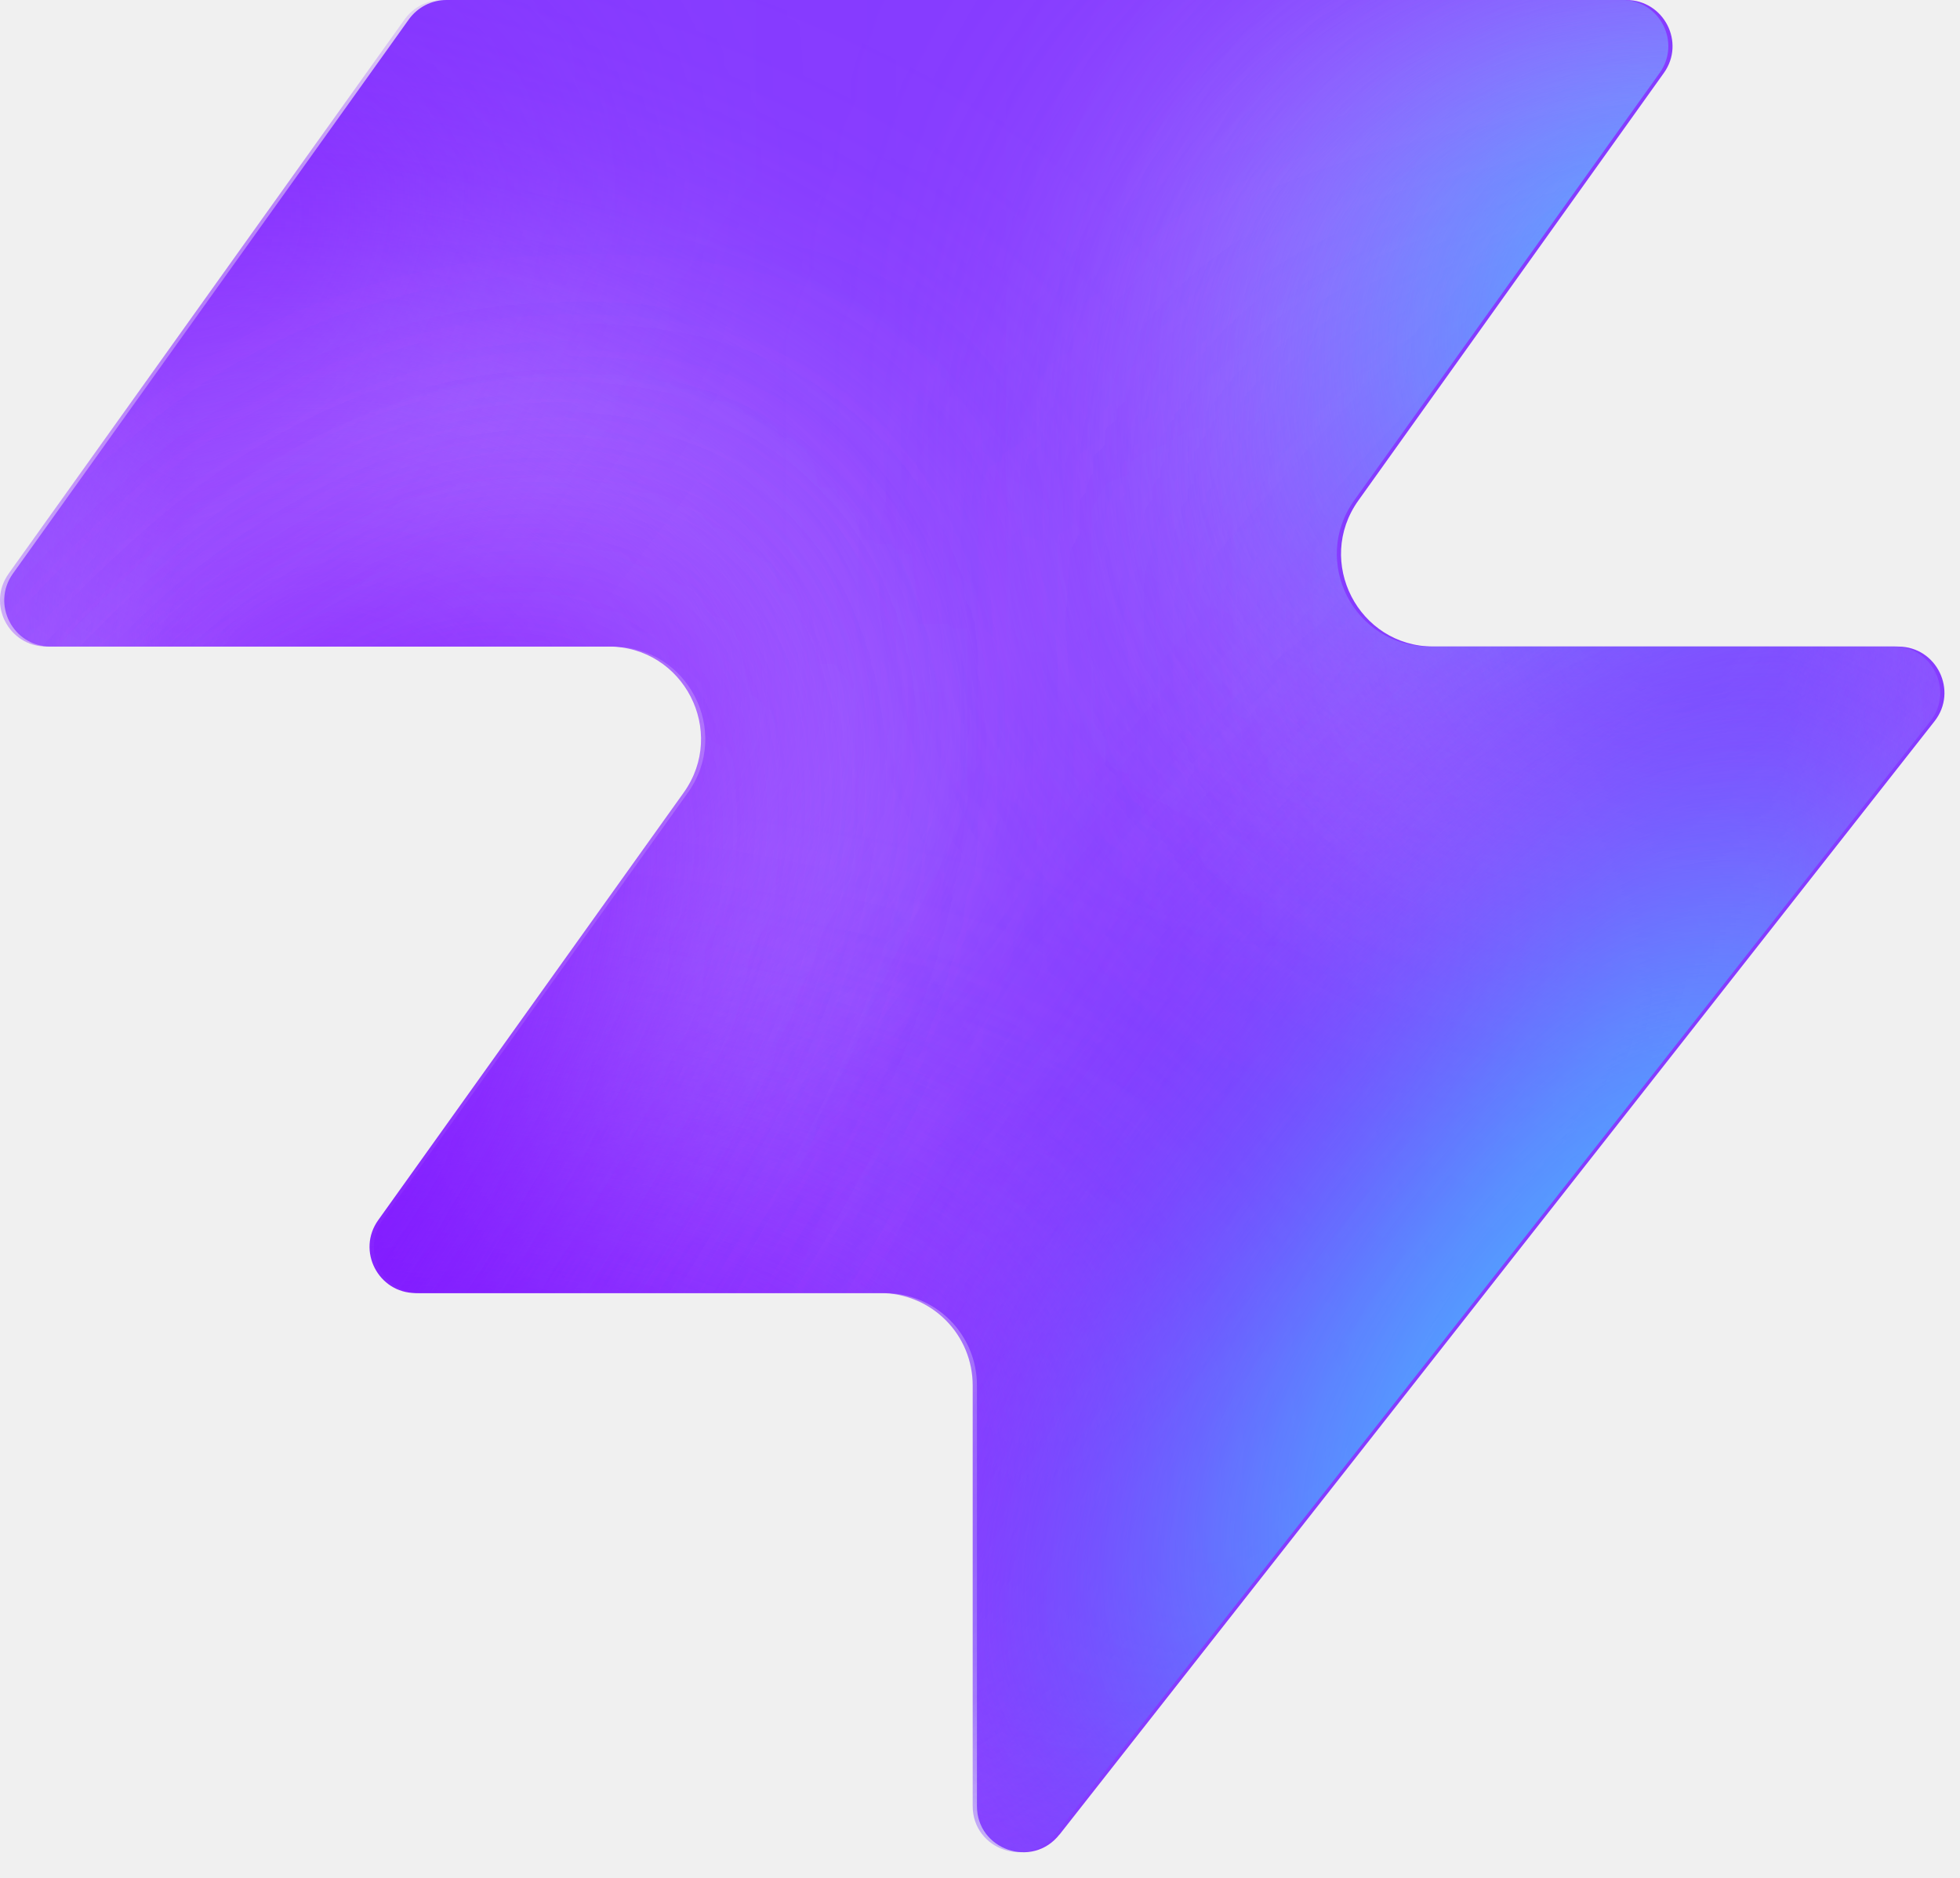
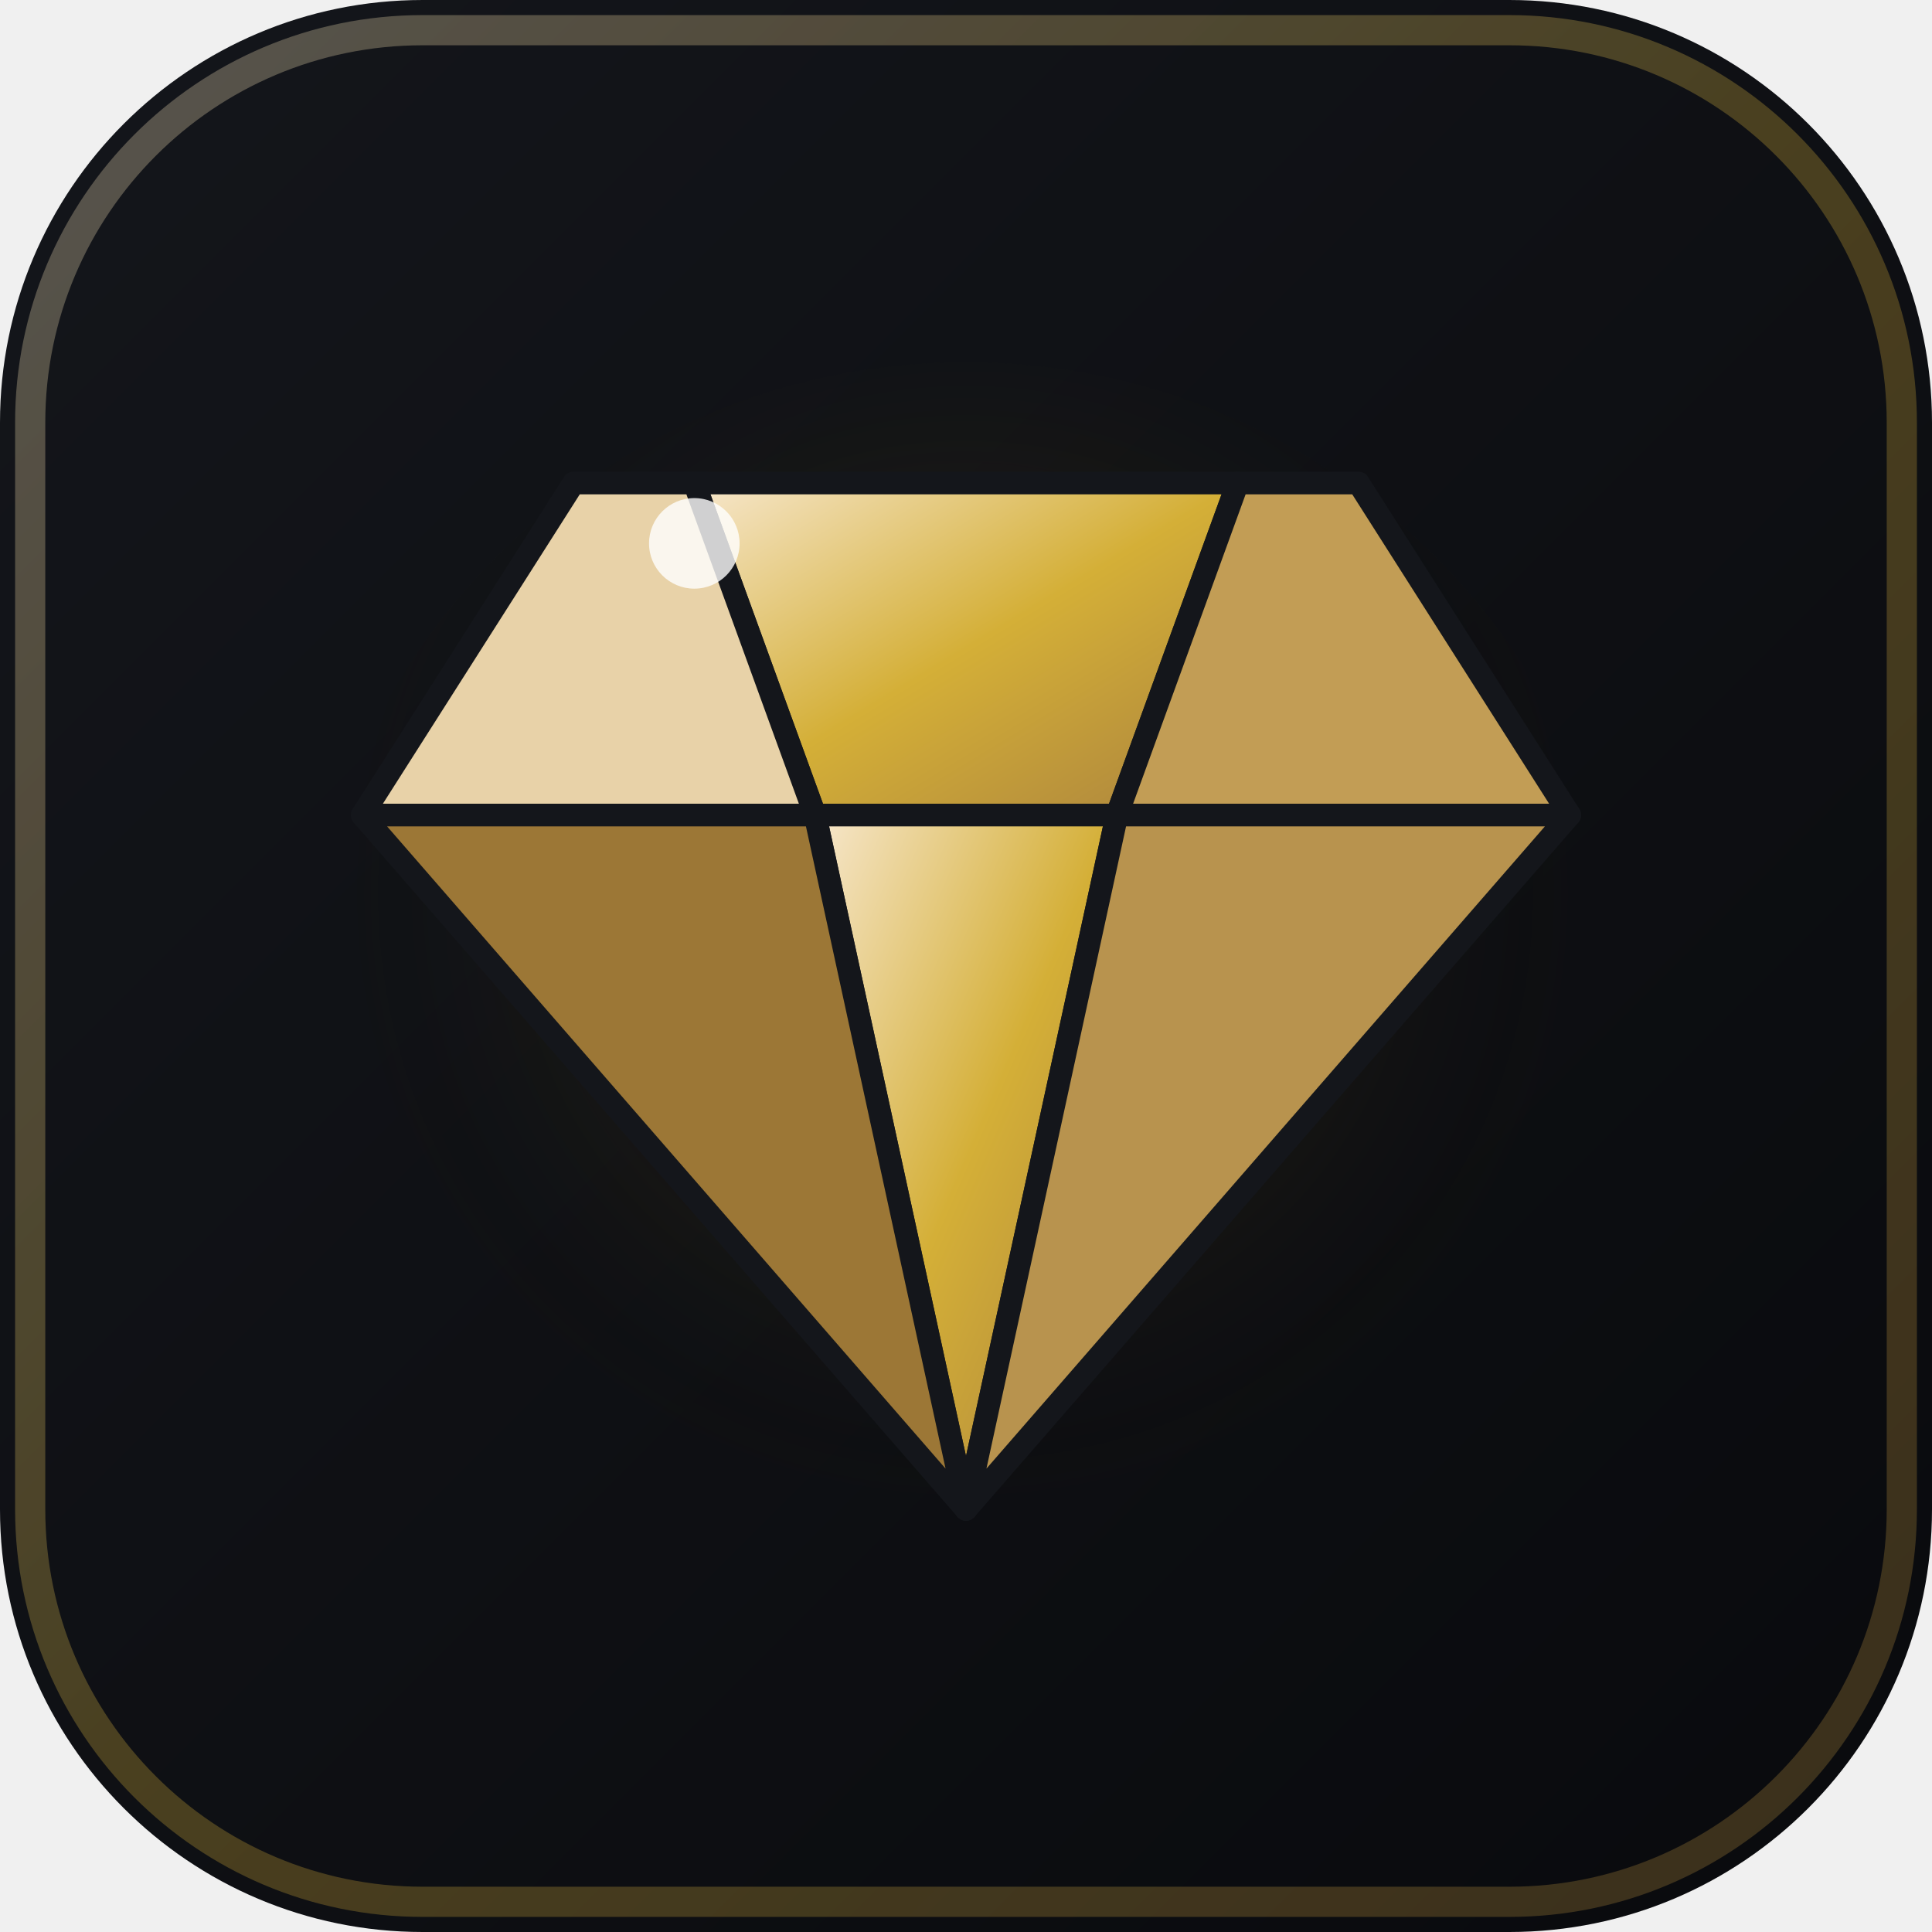
- <svg xmlns="http://www.w3.org/2000/svg" width="48" height="46" fill="none" viewBox="0 0 48 46">
-   <path fill="#863bff" d="M25.946 44.938c-.664.845-2.021.375-2.021-.698V33.937a2.26 2.26 0 0 0-2.262-2.262H10.287c-.92 0-1.456-1.04-.92-1.788l7.48-10.471c1.07-1.497 0-3.578-1.842-3.578H1.237c-.92 0-1.456-1.04-.92-1.788L10.013.474c.214-.297.556-.474.92-.474h28.894c.92 0 1.456 1.04.92 1.788l-7.48 10.471c-1.07 1.498 0 3.579 1.842 3.579h11.377c.943 0 1.473 1.088.89 1.83L25.947 44.94z" style="fill:#863bff;fill:color(display-p3 .525 .23 1);fill-opacity:1" />
-   <mask id="a" width="48" height="46" x="0" y="0" maskUnits="userSpaceOnUse" style="mask-type:alpha">
-     <path fill="#000" d="M25.842 44.938c-.664.844-2.021.375-2.021-.698V33.937a2.26 2.26 0 0 0-2.262-2.262H10.183c-.92 0-1.456-1.04-.92-1.788l7.48-10.471c1.07-1.498 0-3.579-1.842-3.579H1.133c-.92 0-1.456-1.04-.92-1.787L9.91.473c.214-.297.556-.474.92-.474h28.894c.92 0 1.456 1.04.92 1.788l-7.48 10.471c-1.07 1.498 0 3.578 1.842 3.578h11.377c.943 0 1.473 1.088.89 1.832L25.843 44.94z" style="fill:#000;fill-opacity:1" />
-   </mask>
-   <g mask="url(#a)">
-     <g filter="url(#b)">
-       <ellipse cx="5.508" cy="14.704" fill="#ede6ff" rx="5.508" ry="14.704" style="fill:#ede6ff;fill:color(display-p3 .927 .903 1);fill-opacity:1" transform="matrix(.00324 1 1 -.00324 -4.47 31.516)" />
-     </g>
-     <g filter="url(#c)">
-       <ellipse cx="10.399" cy="29.851" fill="#ede6ff" rx="10.399" ry="29.851" style="fill:#ede6ff;fill:color(display-p3 .927 .903 1);fill-opacity:1" transform="matrix(.00324 1 1 -.00324 -39.328 7.883)" />
-     </g>
-     <g filter="url(#d)">
-       <ellipse cx="5.508" cy="30.487" fill="#7e14ff" rx="5.508" ry="30.487" style="fill:#7e14ff;fill:color(display-p3 .492 .077 1);fill-opacity:1" transform="rotate(89.814 -25.913 -14.639)scale(1 -1)" />
-     </g>
-     <g filter="url(#e)">
-       <ellipse cx="5.508" cy="30.599" fill="#7e14ff" rx="5.508" ry="30.599" style="fill:#7e14ff;fill:color(display-p3 .492 .077 1);fill-opacity:1" transform="rotate(89.814 -32.644 -3.334)scale(1 -1)" />
-     </g>
-     <g filter="url(#f)">
-       <ellipse cx="5.508" cy="30.599" fill="#7e14ff" rx="5.508" ry="30.599" style="fill:#7e14ff;fill:color(display-p3 .492 .077 1);fill-opacity:1" transform="matrix(.00324 1 1 -.00324 -34.34 30.47)" />
-     </g>
-     <g filter="url(#g)">
-       <ellipse cx="14.072" cy="22.078" fill="#ede6ff" rx="14.072" ry="22.078" style="fill:#ede6ff;fill:color(display-p3 .927 .903 1);fill-opacity:1" transform="rotate(93.35 24.506 48.493)scale(-1 1)" />
-     </g>
-     <g filter="url(#h)">
-       <ellipse cx="3.47" cy="21.501" fill="#7e14ff" rx="3.47" ry="21.501" style="fill:#7e14ff;fill:color(display-p3 .492 .077 1);fill-opacity:1" transform="rotate(89.009 28.708 47.59)scale(-1 1)" />
-     </g>
-     <g filter="url(#i)">
-       <ellipse cx="3.47" cy="21.501" fill="#7e14ff" rx="3.47" ry="21.501" style="fill:#7e14ff;fill:color(display-p3 .492 .077 1);fill-opacity:1" transform="rotate(89.009 28.708 47.59)scale(-1 1)" />
-     </g>
-     <g filter="url(#j)">
-       <ellipse cx=".387" cy="8.972" fill="#7e14ff" rx="4.407" ry="29.108" style="fill:#7e14ff;fill:color(display-p3 .492 .077 1);fill-opacity:1" transform="rotate(39.51 .387 8.972)" />
-     </g>
-     <g filter="url(#k)">
-       <ellipse cx="47.523" cy="-6.092" fill="#7e14ff" rx="4.407" ry="29.108" style="fill:#7e14ff;fill:color(display-p3 .492 .077 1);fill-opacity:1" transform="rotate(37.892 47.523 -6.092)" />
-     </g>
-     <g filter="url(#l)">
-       <ellipse cx="41.412" cy="6.333" fill="#47bfff" rx="5.971" ry="9.665" style="fill:#47bfff;fill:color(display-p3 .28 .748 1);fill-opacity:1" transform="rotate(37.892 41.412 6.333)" />
-     </g>
-     <g filter="url(#m)">
-       <ellipse cx="-1.879" cy="38.332" fill="#7e14ff" rx="4.407" ry="29.108" style="fill:#7e14ff;fill:color(display-p3 .492 .077 1);fill-opacity:1" transform="rotate(37.892 -1.88 38.332)" />
-     </g>
-     <g filter="url(#n)">
-       <ellipse cx="-1.879" cy="38.332" fill="#7e14ff" rx="4.407" ry="29.108" style="fill:#7e14ff;fill:color(display-p3 .492 .077 1);fill-opacity:1" transform="rotate(37.892 -1.88 38.332)" />
-     </g>
-     <g filter="url(#o)">
-       <ellipse cx="35.651" cy="29.907" fill="#7e14ff" rx="4.407" ry="29.108" style="fill:#7e14ff;fill:color(display-p3 .492 .077 1);fill-opacity:1" transform="rotate(37.892 35.651 29.907)" />
-     </g>
-     <g filter="url(#p)">
-       <ellipse cx="38.418" cy="32.4" fill="#47bfff" rx="5.971" ry="15.297" style="fill:#47bfff;fill:color(display-p3 .28 .748 1);fill-opacity:1" transform="rotate(37.892 38.418 32.4)" />
-     </g>
+ <svg xmlns="http://www.w3.org/2000/svg" viewBox="0 0 64 64" width="64" height="64">
+   <defs>
+     <linearGradient id="bgGrad" x1="0%" y1="0%" x2="100%" y2="100%">
+       <stop offset="0%" stop-color="#14161B" />
+       <stop offset="100%" stop-color="#090A0D" />
+     </linearGradient>
+     <linearGradient id="goldLight" x1="0%" y1="0%" x2="100%" y2="100%">
+       <stop offset="0%" stop-color="#F7E7CD" />
+       <stop offset="50%" stop-color="#D4AF37" />
+       <stop offset="100%" stop-color="#AA823E" />
+     </linearGradient>
+     <linearGradient id="goldDeep" x1="0%" y1="100%" x2="100%" y2="0%">
+       <stop offset="0%" stop-color="#8C682D" />
+       <stop offset="70%" stop-color="#C5A059" />
+       <stop offset="100%" stop-color="#EAD5B3" />
+     </linearGradient>
+     <radialGradient id="gemGlow" cx="50%" cy="40%" r="50%">
+       <stop offset="0%" stop-color="#D4AF37" stop-opacity="0.25" />
+       <stop offset="100%" stop-color="#000000" stop-opacity="0" />
+     </radialGradient>
+   </defs>
+   <rect width="64" height="64" rx="14" fill="url(#bgGrad)" />
+   <rect width="62" height="62" x="1" y="1" rx="13" fill="none" stroke="url(#goldLight)" stroke-opacity="0.3" stroke-width="1" />
+   <circle cx="32" cy="34" r="22" fill="url(#gemGlow)" />
+   <g stroke="#14161B" stroke-width="0.75" stroke-linejoin="round">
+     <polygon points="23,16 41,16 37,27 27,27" fill="url(#goldLight)" />
+     <polygon points="19,16 23,16 27,27 12,27" fill="#E8D2A8" />
+     <polygon points="41,16 45,16 52,27 37,27" fill="#C29D55" />
+     <polygon points="27,27 37,27 32,50" fill="url(#goldLight)" />
+     <polygon points="12,27 27,27 32,50" fill="#9C7736" />
+     <polygon points="37,27 52,27 32,50" fill="#B8934E" />
  </g>
-   <defs>
-     <filter id="b" width="60.045" height="41.654" x="-19.77" y="16.149" color-interpolation-filters="sRGB" filterUnits="userSpaceOnUse">
-       <feFlood flood-opacity="0" result="BackgroundImageFix" />
-       <feBlend in="SourceGraphic" in2="BackgroundImageFix" result="shape" />
-       <feGaussianBlur result="effect1_foregroundBlur_2002_17158" stdDeviation="7.659" />
-     </filter>
-     <filter id="c" width="90.34" height="51.437" x="-54.613" y="-7.533" color-interpolation-filters="sRGB" filterUnits="userSpaceOnUse">
-       <feFlood flood-opacity="0" result="BackgroundImageFix" />
-       <feBlend in="SourceGraphic" in2="BackgroundImageFix" result="shape" />
-       <feGaussianBlur result="effect1_foregroundBlur_2002_17158" stdDeviation="7.659" />
-     </filter>
-     <filter id="d" width="79.355" height="29.4" x="-49.64" y="2.03" color-interpolation-filters="sRGB" filterUnits="userSpaceOnUse">
-       <feFlood flood-opacity="0" result="BackgroundImageFix" />
-       <feBlend in="SourceGraphic" in2="BackgroundImageFix" result="shape" />
-       <feGaussianBlur result="effect1_foregroundBlur_2002_17158" stdDeviation="4.596" />
-     </filter>
-     <filter id="e" width="79.579" height="29.4" x="-45.045" y="20.029" color-interpolation-filters="sRGB" filterUnits="userSpaceOnUse">
-       <feFlood flood-opacity="0" result="BackgroundImageFix" />
-       <feBlend in="SourceGraphic" in2="BackgroundImageFix" result="shape" />
-       <feGaussianBlur result="effect1_foregroundBlur_2002_17158" stdDeviation="4.596" />
-     </filter>
-     <filter id="f" width="79.579" height="29.4" x="-43.513" y="21.178" color-interpolation-filters="sRGB" filterUnits="userSpaceOnUse">
-       <feFlood flood-opacity="0" result="BackgroundImageFix" />
-       <feBlend in="SourceGraphic" in2="BackgroundImageFix" result="shape" />
-       <feGaussianBlur result="effect1_foregroundBlur_2002_17158" stdDeviation="4.596" />
-     </filter>
-     <filter id="g" width="74.749" height="58.852" x="15.756" y="-17.901" color-interpolation-filters="sRGB" filterUnits="userSpaceOnUse">
-       <feFlood flood-opacity="0" result="BackgroundImageFix" />
-       <feBlend in="SourceGraphic" in2="BackgroundImageFix" result="shape" />
-       <feGaussianBlur result="effect1_foregroundBlur_2002_17158" stdDeviation="7.659" />
-     </filter>
-     <filter id="h" width="61.377" height="25.362" x="23.548" y="2.284" color-interpolation-filters="sRGB" filterUnits="userSpaceOnUse">
-       <feFlood flood-opacity="0" result="BackgroundImageFix" />
-       <feBlend in="SourceGraphic" in2="BackgroundImageFix" result="shape" />
-       <feGaussianBlur result="effect1_foregroundBlur_2002_17158" stdDeviation="4.596" />
-     </filter>
-     <filter id="i" width="61.377" height="25.362" x="23.548" y="2.284" color-interpolation-filters="sRGB" filterUnits="userSpaceOnUse">
-       <feFlood flood-opacity="0" result="BackgroundImageFix" />
-       <feBlend in="SourceGraphic" in2="BackgroundImageFix" result="shape" />
-       <feGaussianBlur result="effect1_foregroundBlur_2002_17158" stdDeviation="4.596" />
-     </filter>
-     <filter id="j" width="56.045" height="63.649" x="-27.636" y="-22.853" color-interpolation-filters="sRGB" filterUnits="userSpaceOnUse">
-       <feFlood flood-opacity="0" result="BackgroundImageFix" />
-       <feBlend in="SourceGraphic" in2="BackgroundImageFix" result="shape" />
-       <feGaussianBlur result="effect1_foregroundBlur_2002_17158" stdDeviation="4.596" />
-     </filter>
-     <filter id="k" width="54.814" height="64.646" x="20.116" y="-38.415" color-interpolation-filters="sRGB" filterUnits="userSpaceOnUse">
-       <feFlood flood-opacity="0" result="BackgroundImageFix" />
-       <feBlend in="SourceGraphic" in2="BackgroundImageFix" result="shape" />
-       <feGaussianBlur result="effect1_foregroundBlur_2002_17158" stdDeviation="4.596" />
-     </filter>
-     <filter id="l" width="33.541" height="35.313" x="24.641" y="-11.323" color-interpolation-filters="sRGB" filterUnits="userSpaceOnUse">
-       <feFlood flood-opacity="0" result="BackgroundImageFix" />
-       <feBlend in="SourceGraphic" in2="BackgroundImageFix" result="shape" />
-       <feGaussianBlur result="effect1_foregroundBlur_2002_17158" stdDeviation="4.596" />
-     </filter>
-     <filter id="m" width="54.814" height="64.646" x="-29.286" y="6.009" color-interpolation-filters="sRGB" filterUnits="userSpaceOnUse">
-       <feFlood flood-opacity="0" result="BackgroundImageFix" />
-       <feBlend in="SourceGraphic" in2="BackgroundImageFix" result="shape" />
-       <feGaussianBlur result="effect1_foregroundBlur_2002_17158" stdDeviation="4.596" />
-     </filter>
-     <filter id="n" width="54.814" height="64.646" x="-29.286" y="6.009" color-interpolation-filters="sRGB" filterUnits="userSpaceOnUse">
-       <feFlood flood-opacity="0" result="BackgroundImageFix" />
-       <feBlend in="SourceGraphic" in2="BackgroundImageFix" result="shape" />
-       <feGaussianBlur result="effect1_foregroundBlur_2002_17158" stdDeviation="4.596" />
-     </filter>
-     <filter id="o" width="54.814" height="64.646" x="8.244" y="-2.416" color-interpolation-filters="sRGB" filterUnits="userSpaceOnUse">
-       <feFlood flood-opacity="0" result="BackgroundImageFix" />
-       <feBlend in="SourceGraphic" in2="BackgroundImageFix" result="shape" />
-       <feGaussianBlur result="effect1_foregroundBlur_2002_17158" stdDeviation="4.596" />
-     </filter>
-     <filter id="p" width="39.409" height="43.623" x="18.713" y="10.588" color-interpolation-filters="sRGB" filterUnits="userSpaceOnUse">
-       <feFlood flood-opacity="0" result="BackgroundImageFix" />
-       <feBlend in="SourceGraphic" in2="BackgroundImageFix" result="shape" />
-       <feGaussianBlur result="effect1_foregroundBlur_2002_17158" stdDeviation="4.596" />
-     </filter>
-   </defs>
+   <circle cx="23" cy="18" r="1.5" fill="#FFFFFF" opacity="0.8" />
</svg>
